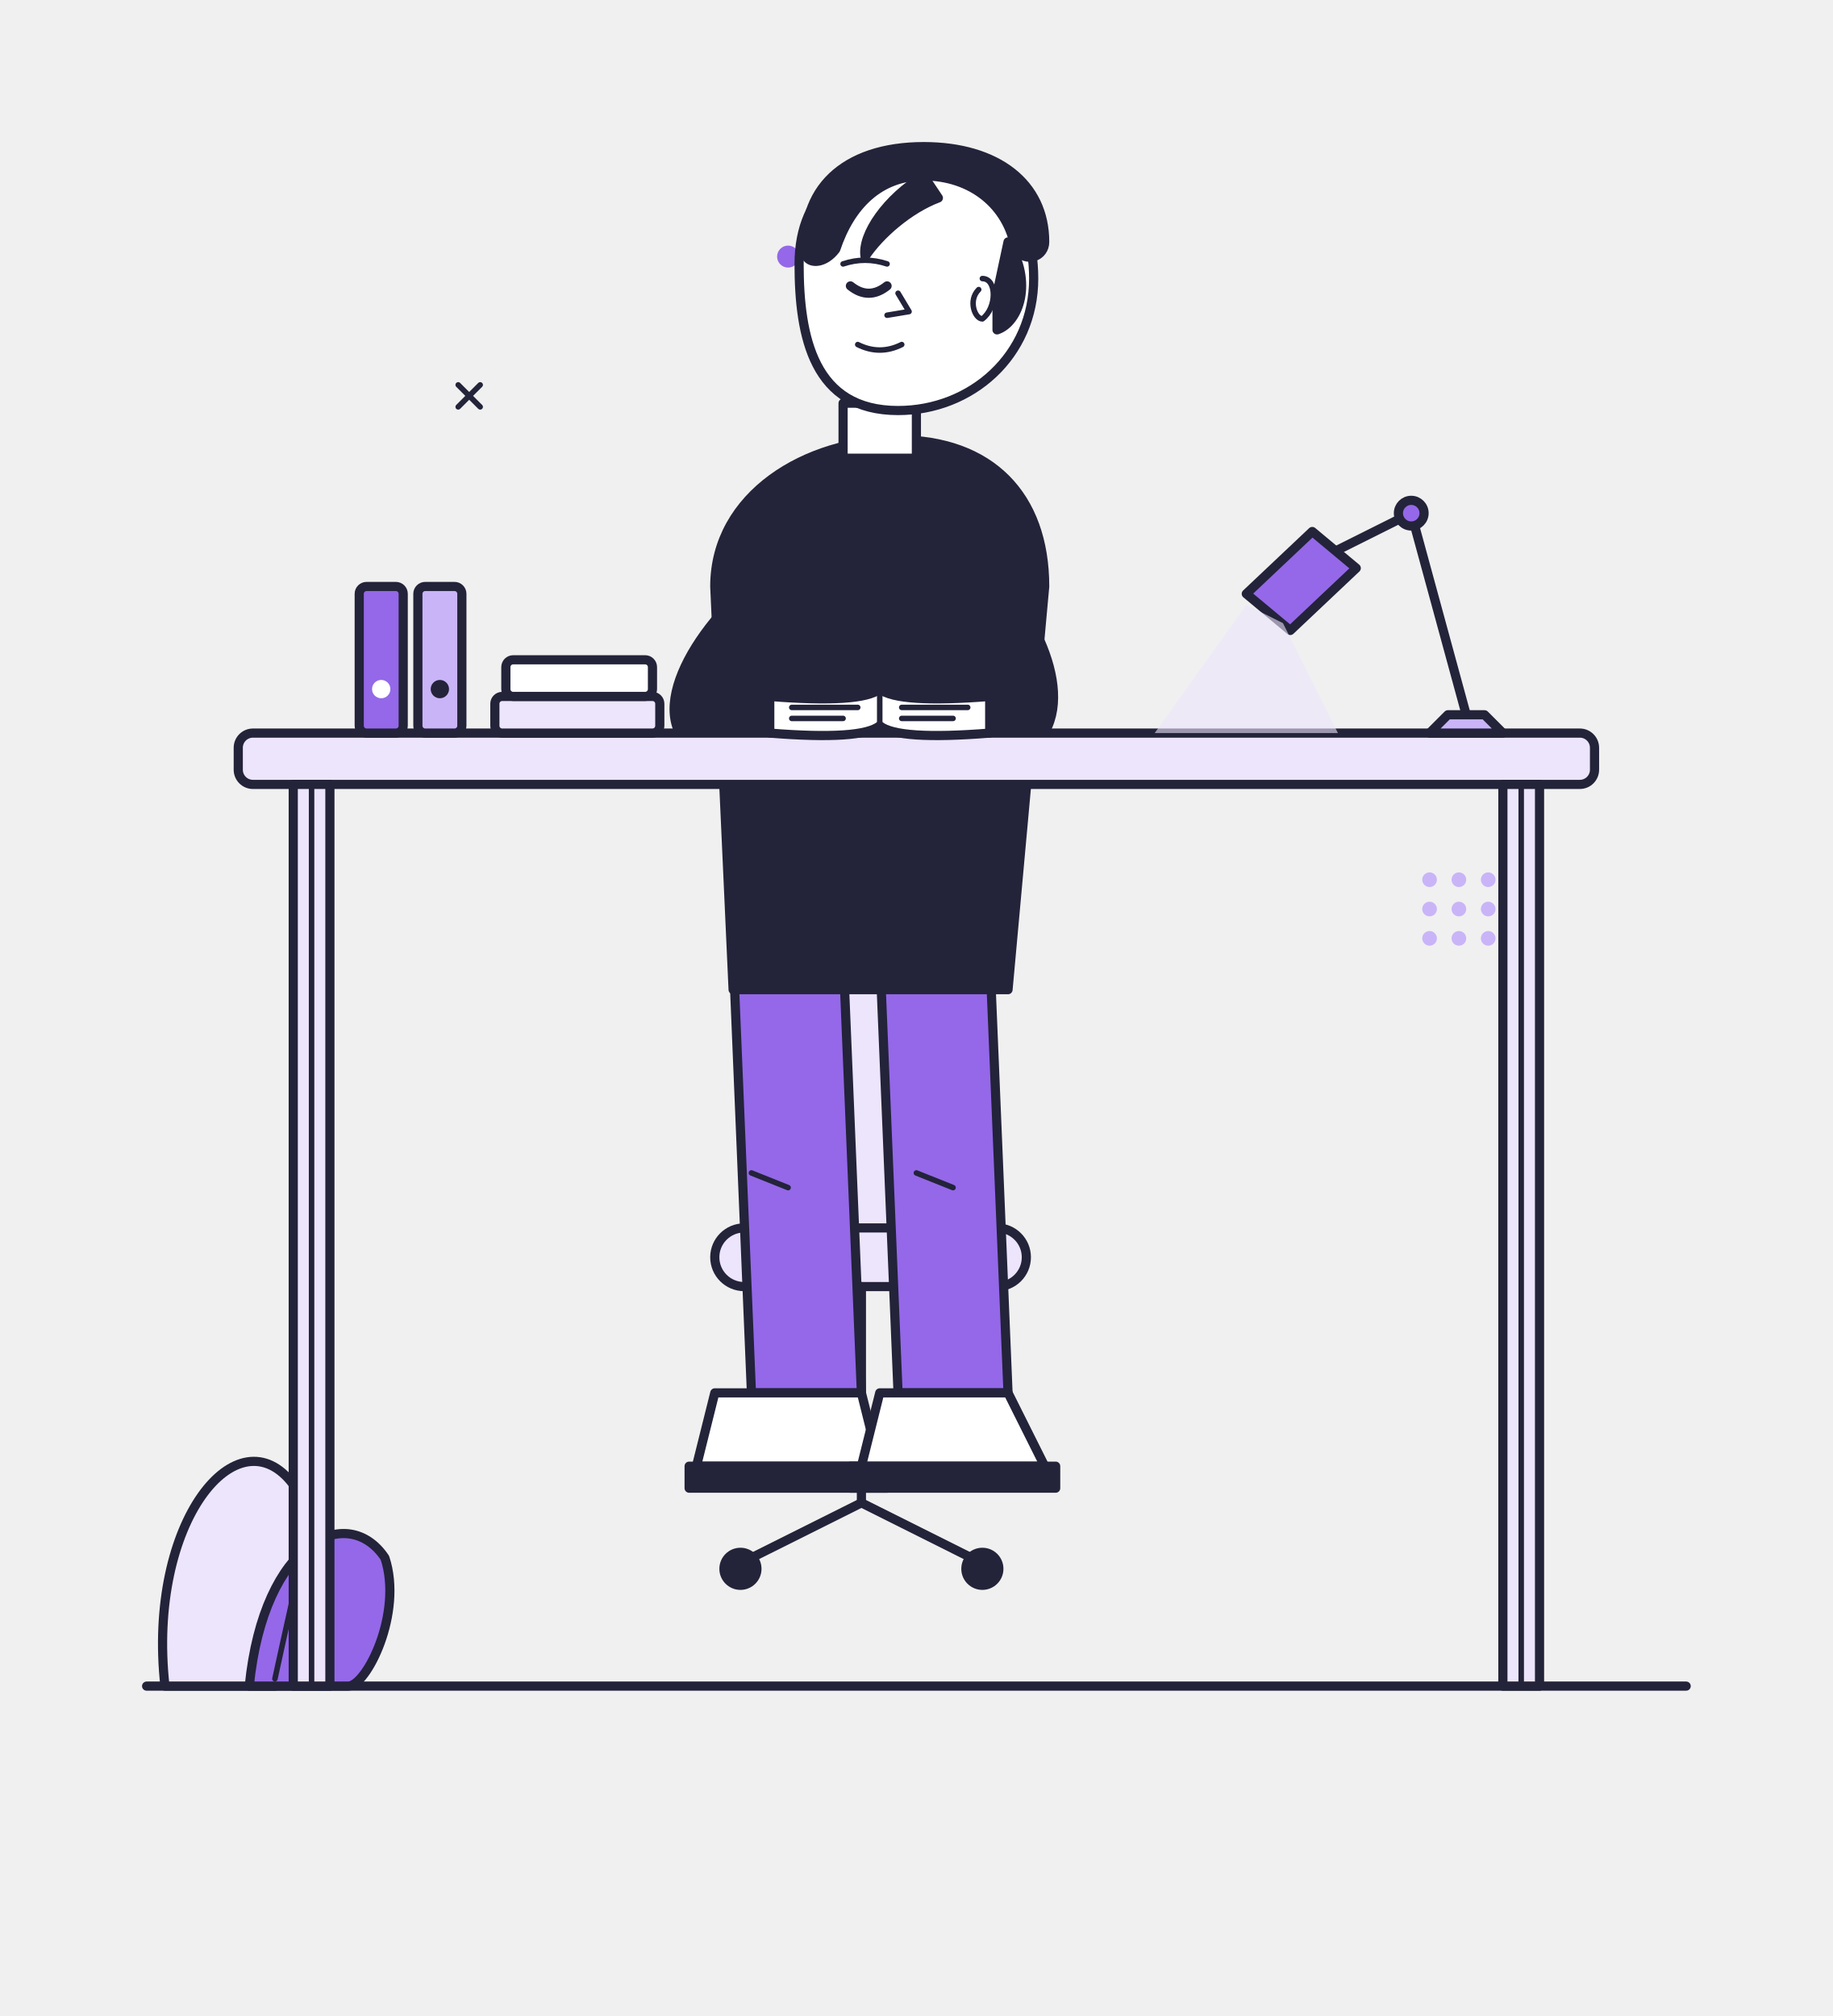
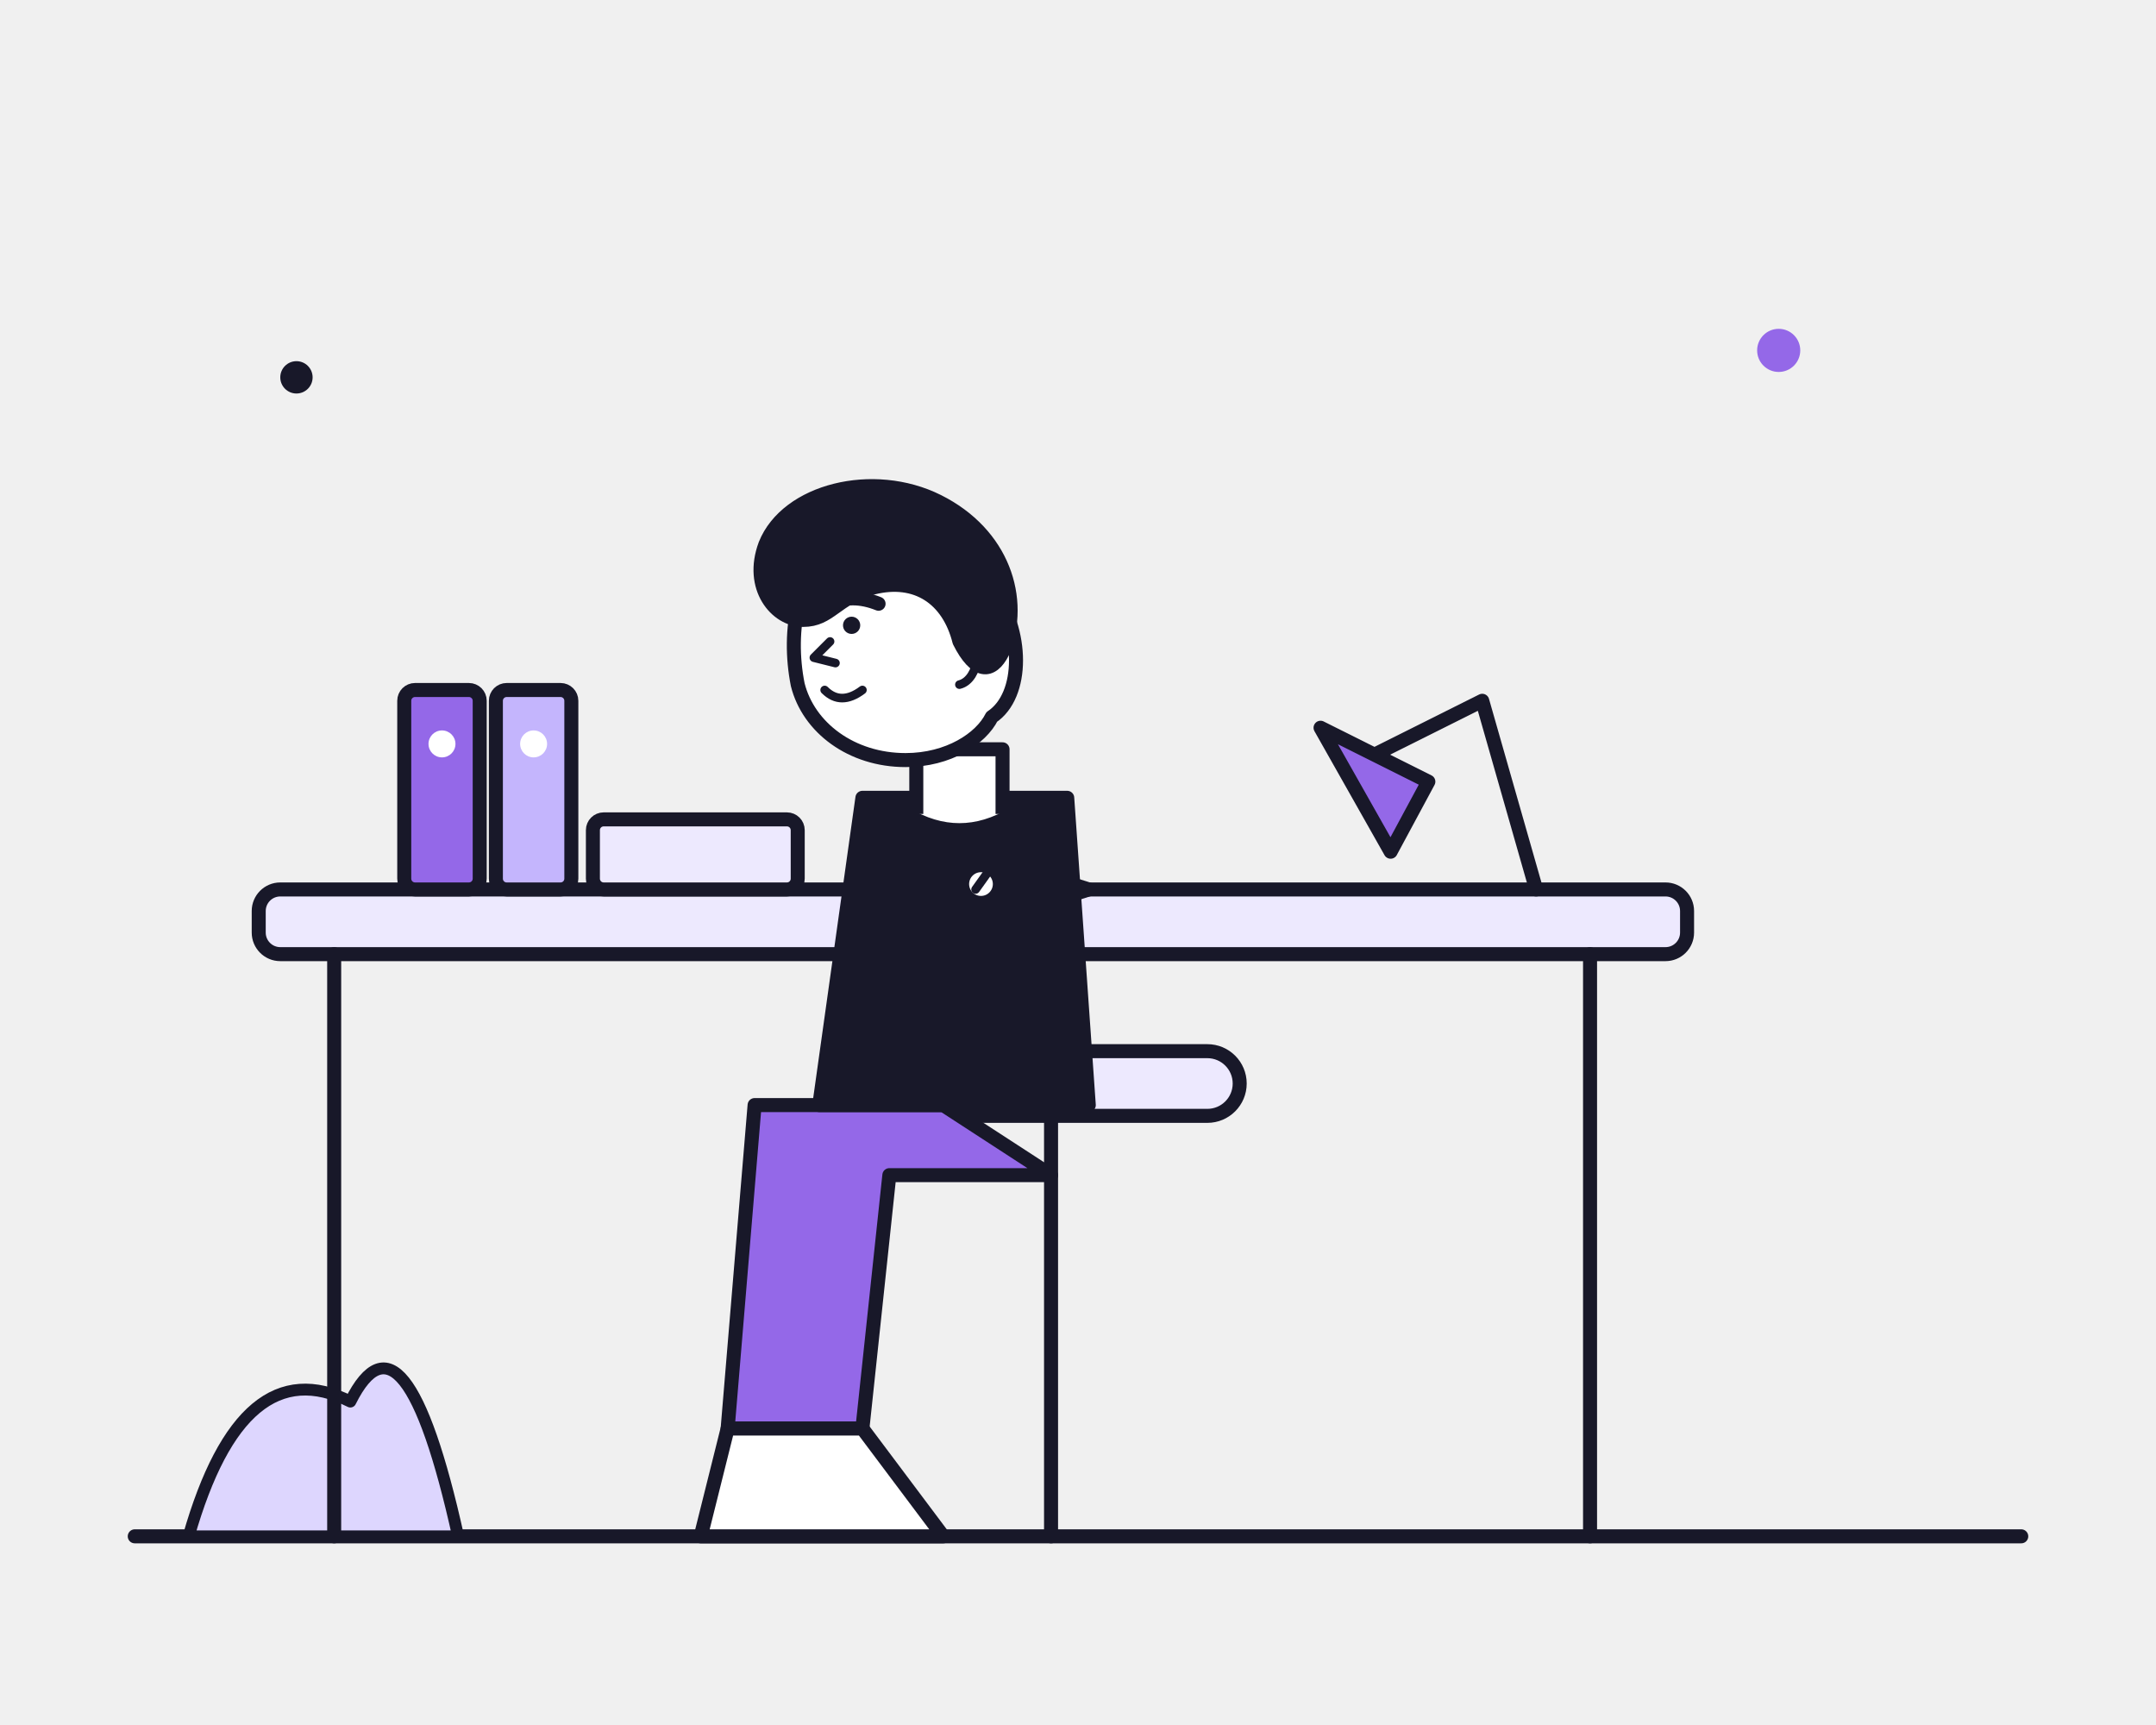
- <svg xmlns="http://www.w3.org/2000/svg" viewBox="0 0 500 550" width="100%" height="100%">
-   <style>
-     .outline { stroke: #23233A; stroke-width: 2.5; stroke-linecap: round; stroke-linejoin: round; }
-     .thin-line { stroke: #23233A; stroke-width: 1.5; stroke-linecap: round; stroke-linejoin: round; }
-     .fill-dark { fill: #23233A; }
-     .fill-purple { fill: #9468E8; }
-     .fill-purple-light { fill: #ECE5FC; }
-     .fill-purple-mid { fill: #C9B4F8; }
-     .fill-white { fill: #FFFFFF; }
-     .fill-none { fill: none; }
-   </style>
-   <circle cx="215" cy="70" r="3" fill="#9468E8" />
-   <circle cx="235" cy="90" r="2.5" fill="#23233A" />
-   <path d="M 125 105 L 131 111 M 131 105 L 125 111" class="thin-line" stroke="#9468E8" />
-   <g fill="#C9B4F8" transform="translate(390, 240)">
-     <circle cx="0" cy="0" r="2" />
-     <circle cx="8" cy="0" r="2" />
-     <circle cx="16" cy="0" r="2" />
-     <circle cx="0" cy="8" r="2" />
-     <circle cx="8" cy="8" r="2" />
-     <circle cx="16" cy="8" r="2" />
-     <circle cx="0" cy="16" r="2" />
-     <circle cx="8" cy="16" r="2" />
-     <circle cx="16" cy="16" r="2" />
-   </g>
-   <line x1="40" y1="460" x2="460" y2="460" class="outline" />
-   <g id="plant-left">
-     <path d="M 45 460 C 40 415 65 385 80 405 C 95 425 80 455 75 460 Z" class="outline fill-purple-light" />
-     <path d="M 68 460 C 72 420 95 410 105 425 C 110 440 100 460 95 460 Z" class="outline fill-purple" />
-     <path d="M 75 458 Q 80 435 84 418" class="thin-line fill-none" stroke="#23233A" />
-   </g>
-   <g id="chair-back">
-     <path d="M 205 190 C 200 150 220 140 240 140 C 260 140 270 150 265 190 L 255 330 C 255 345 235 350 220 345 Z" class="outline fill-purple-light" />
-     <rect x="195" y="335" width="85" height="16" rx="8" class="outline fill-purple-light" />
-     <line x1="235" y1="351" x2="235" y2="410" class="outline" stroke-width="4" />
-     <path d="M 205 425 L 235 410 L 265 425" class="outline fill-none" stroke-width="3" />
-     <circle cx="202" cy="428" r="4.5" class="outline fill-dark" />
-     <circle cx="268" cy="428" r="4.5" class="outline fill-dark" />
-   </g>
-   <g id="character-writing">
-     <path d="M 200 260 L 205 380 L 235 380 L 230 260 Z" class="outline fill-purple" />
-     <path d="M 240 260 L 245 380 L 275 380 L 270 260 Z" class="outline fill-purple" />
-     <line x1="205" y1="320" x2="215" y2="324" class="thin-line" />
-     <line x1="250" y1="320" x2="260" y2="324" class="thin-line" />
-     <path d="M 195 380 L 235 380 L 240 400 L 190 400 Z" class="outline fill-white" />
-     <path d="M 188 400 L 242 400 L 242 406 L 188 406 Z" class="outline fill-dark" />
-     <path d="M 240 380 L 275 380 L 285 400 L 235 400 Z" class="outline fill-white" />
-     <path d="M 232 400 L 288 400 L 288 406 L 232 406 Z" class="outline fill-dark" />
-     <path d="M 195 160 C 195 135 220 120 245 120 C 270 120 285 135 285 160 L 275 270 L 200 270 Z" class="outline fill-dark" />
-     <path d="M 215 195 Q 235 200 255 195" class="thin-line fill-none" stroke="#FFFFFF" />
-     <path d="M 230 110 L 230 125 L 250 125 L 250 110 Z" class="outline fill-white" />
-     <path d="M 218 72 C 218 52 232 42 252 42 C 270 42 282 56 282 76 C 282 97 265 112 245 112 C 222 112 218 92 218 72 Z" class="outline fill-white" />
-     <path d="M 232 78 Q 237 82 242 78" class="outline fill-none" />
-     <path d="M 230 72 Q 236 70 242 72" class="thin-line fill-none" />
-     <path d="M 245 80 L 248 85 L 242 86" class="thin-line fill-none" />
-     <path d="M 234 94 Q 240 97 246 94" class="thin-line fill-none" />
-     <path d="M 268 76 C 272 76 272 84 268 87 C 266 87 264 82 267 79" class="thin-line fill-white" />
-     <path d="M 220 70 C 218 52 230 40 252 40 C 272 40 285 50 285 66 C 285 70 280 72 277 68 C 275 56 265 48 252 48 C 240 48 232 56 228 68 C 225 72 221 72 220 70 Z" class="outline fill-dark" />
-     <path d="M 252 48 C 242 54 235 64 236 70 C 240 64 248 57 256 54 Z" class="outline fill-dark" />
-     <path d="M 275 66 C 282 77 278 88 272 90 L 272 80 Z" class="outline fill-dark" />
-     <path d="M 210 155 C 190 170 175 195 190 205 L 218 205 L 222 195 L 202 190 L 218 165 Z" class="outline fill-dark" />
-     <path d="M 216 200 C 222 200 226 203 226 206 C 224 209 218 209 214 206 Z" class="outline fill-white" />
-     <path d="M 270 155 C 285 170 295 195 280 205 L 250 205 L 246 195 L 268 190 L 258 165 Z" class="outline fill-dark" />
-     <path d="M 248 200 C 242 200 238 203 238 206 C 240 209 246 209 250 206 Z" class="outline fill-white" />
-     <rect x="238" y="190" width="4" height="20" rx="1" transform="rotate(30, 240, 200)" class="outline fill-purple" />
-     <polygon points="234,208 238,206 237,212" fill="#23233A" />
-   </g>
-   <g id="desk-and-props">
-     <rect x="65" y="200" width="370" height="14" rx="4" class="outline fill-purple-light" />
-     <rect x="80" y="214" width="10" height="246" class="outline fill-purple-light" />
-     <rect x="410" y="214" width="10" height="246" class="outline fill-purple-light" />
-     <line x1="85" y1="214" x2="85" y2="460" class="thin-line" stroke="#9468E8" />
-     <line x1="415" y1="214" x2="415" y2="460" class="thin-line" stroke="#9468E8" />
-     <path d="M 210 200 L 210 190 Q 235 192 240 188 Q 245 192 270 190 L 270 200 Q 245 202 240 198 Q 235 202 210 200 Z" class="outline fill-white" />
-     <line x1="240" y1="188" x2="240" y2="198" class="thin-line" stroke="#9468E8" />
-     <line x1="216" y1="193" x2="234" y2="193" class="thin-line" stroke="#C9B4F8" />
-     <line x1="216" y1="196" x2="230" y2="196" class="thin-line" stroke="#C9B4F8" />
-     <line x1="246" y1="193" x2="264" y2="193" class="thin-line" stroke="#C9B4F8" />
-     <line x1="246" y1="196" x2="260" y2="196" class="thin-line" stroke="#C9B4F8" />
-     <rect x="98" y="160" width="12" height="40" rx="2" class="outline fill-purple" />
-     <circle cx="104" cy="188" r="2.5" fill="#FFFFFF" />
-     <rect x="114" y="160" width="12" height="40" rx="2" class="outline fill-purple-mid" />
-     <circle cx="120" cy="188" r="2.5" fill="#23233A" />
-     <rect x="135" y="190" width="45" height="10" rx="2" class="outline fill-purple-light" />
-     <rect x="138" y="180" width="40" height="10" rx="2" class="outline fill-white" />
-     <path d="M 390 200 L 410 200 L 405 195 L 395 195 Z" class="outline fill-purple-mid" />
-     <line x1="400" y1="195" x2="385" y2="140" class="outline" stroke-width="3" />
-     <line x1="385" y1="140" x2="355" y2="155" class="outline" stroke-width="3" />
-     <circle cx="385" cy="140" r="3.5" class="outline fill-purple" />
-     <path d="M 358 145 L 340 162 L 352 172 L 370 155 Z" class="outline fill-purple" />
-     <polygon points="340,165 315,200 365,200 350,170" fill="#ECE5FC" opacity="0.6" />
-   </g>
+ <svg xmlns="http://www.w3.org/2000/svg" viewBox="0 0 400 320" width="100%" height="100%">
+   <defs>
+     <style>
+     .outline { stroke: #181829; stroke-width: 2.6; stroke-linecap: round; stroke-linejoin: round; fill: none; }
+     .thin-line { stroke: #181829; stroke-width: 1.6; stroke-linecap: round; stroke-linejoin: round; fill: none; }
+     .hair-dark { fill: #181829; stroke: #181829; stroke-width: 2.6; stroke-linecap: round; stroke-linejoin: round; }
+     .sweater-dark { fill: #181829; stroke: #181829; stroke-width: 2.6; stroke-linecap: round; stroke-linejoin: round; }
+     .skin-white { fill: #FFFFFF; stroke: #181829; stroke-width: 2.6; stroke-linecap: round; stroke-linejoin: round; }
+     .pants-purple { fill: #9468E8; stroke: #181829; stroke-width: 2.6; stroke-linecap: round; stroke-linejoin: round; }
+     .pants-purple-back { fill: #7C3AED; stroke: #181829; stroke-width: 2.6; stroke-linecap: round; stroke-linejoin: round; }
+     .accent-light { fill: #EDE9FE; stroke: #181829; stroke-width: 2.6; stroke-linecap: round; stroke-linejoin: round; }
+     .accent-mid { fill: #C4B5FD; }
+     .shoe-white { fill: #FFFFFF; stroke: #181829; stroke-width: 2.6; stroke-linecap: round; stroke-linejoin: round; }
+     .foliage-light { fill: #DDD6FE; stroke: #181829; stroke-width: 2.2; stroke-linecap: round; stroke-linejoin: round; }
+     .foliage-mid { fill: #C4B5FD; stroke: #181829; stroke-width: 2.2; stroke-linecap: round; stroke-linejoin: round; }
+     .foliage-dark { fill: #9468E8; stroke: #181829; stroke-width: 2.2; stroke-linecap: round; stroke-linejoin: round; }
+ </style>
+   </defs>
+   <circle cx="55" cy="70" r="3" fill="#181829" />
+   <circle cx="330" cy="65" r="4" fill="#9468E8" />
+   <line x1="25" y1="285" x2="375" y2="285" class="outline" stroke-width="2.6" />
+   <path d="M 35 285 Q 45 250 65 260 Q 75 240 85 285 Z" class="foliage-light" />
+   <rect x="48" y="165" width="265" height="12" rx="4" class="accent-light" />
+   <line x1="62" y1="177" x2="62" y2="285" class="outline" stroke-width="3" />
+   <line x1="295" y1="177" x2="295" y2="285" class="outline" stroke-width="3" />
+   <rect x="75" y="128" width="14" height="37" rx="2" class="pants-purple" />
+   <circle cx="82" cy="138" r="2.5" fill="#FFFFFF" />
+   <rect x="92" y="128" width="14" height="37" rx="2" class="accent-mid outline" />
+   <circle cx="99" cy="138" r="2.5" fill="#FFFFFF" />
+   <rect x="110" y="152" width="38" height="13" rx="2" class="accent-light" />
+   <path d="M 285 165 L 275 130 L 255 140" class="outline" stroke-width="3" />
+   <path d="M 245 135 L 265 145 L 258 158 Z" class="pants-purple" />
+   <path d="M 158 165 L 180 158 L 202 165 L 180 172 Z" class="skin-white" />
+   <line x1="180" y1="158" x2="180" y2="172" class="thin-line" />
+   <rect x="175" y="195" width="55" height="12" rx="6" class="accent-light" />
+   <line x1="195" y1="207" x2="195" y2="285" class="outline" stroke-width="3" />
+   <path d="M 175 205 L 140 205 L 135 265 L 160 265 L 165 218 L 195 218 Z" class="pants-purple" />
+   <path d="M 135 265 L 160 265 L 175 285 L 130 285 Z" class="shoe-white" />
+   <path d="M 160 148 L 152 205 L 202 205 L 198 148 Z" class="sweater-dark" />
+   <path d="M 165 155 L 175 168 L 182 165 Z" class="sweater-dark" />
+   <circle cx="182" cy="164" r="3.5" class="skin-white" />
+   <line x1="181" y1="165" x2="186" y2="158" class="thin-line" />
+   <path d="M 170 139 L 170 153 L 186 153 L 186 139 Z" class="skin-white" />
+   <path d="M 168 151 Q 178 157 188 151" class="skin-white" stroke-width="2" />
+   <path d="M 184 133 C 190 129 190 117 184 109 C 178 101 164 97 156 101 C 148 105 146 117 148 127 C 150 135 158 141 168 141 C 176 141 182 137 184 133 Z" class="skin-white" />
+   <path d="M 163 112 Q 158 110 154 112" class="outline" stroke-width="1.8" />
+   <circle cx="158" cy="116" r="1.6" fill="#181829" />
+   <path d="M 154 119 L 151 122 L 155 123" class="thin-line" />
+   <path d="M 160 128 Q 156 131 153 128" class="thin-line" />
+   <path d="M 180 121 C 182 118 182 126 178 127" class="thin-line" />
+   <path d="M 186 121 C 190 111 186 99 174 93 C 162 87 146 91 142 101 C 139 109 144 115 149 115 C 154 115 155 111 162 109 C 170 107 176 111 178 119 C 181 125 184 125 186 121 Z" class="hair-dark" />
</svg>
